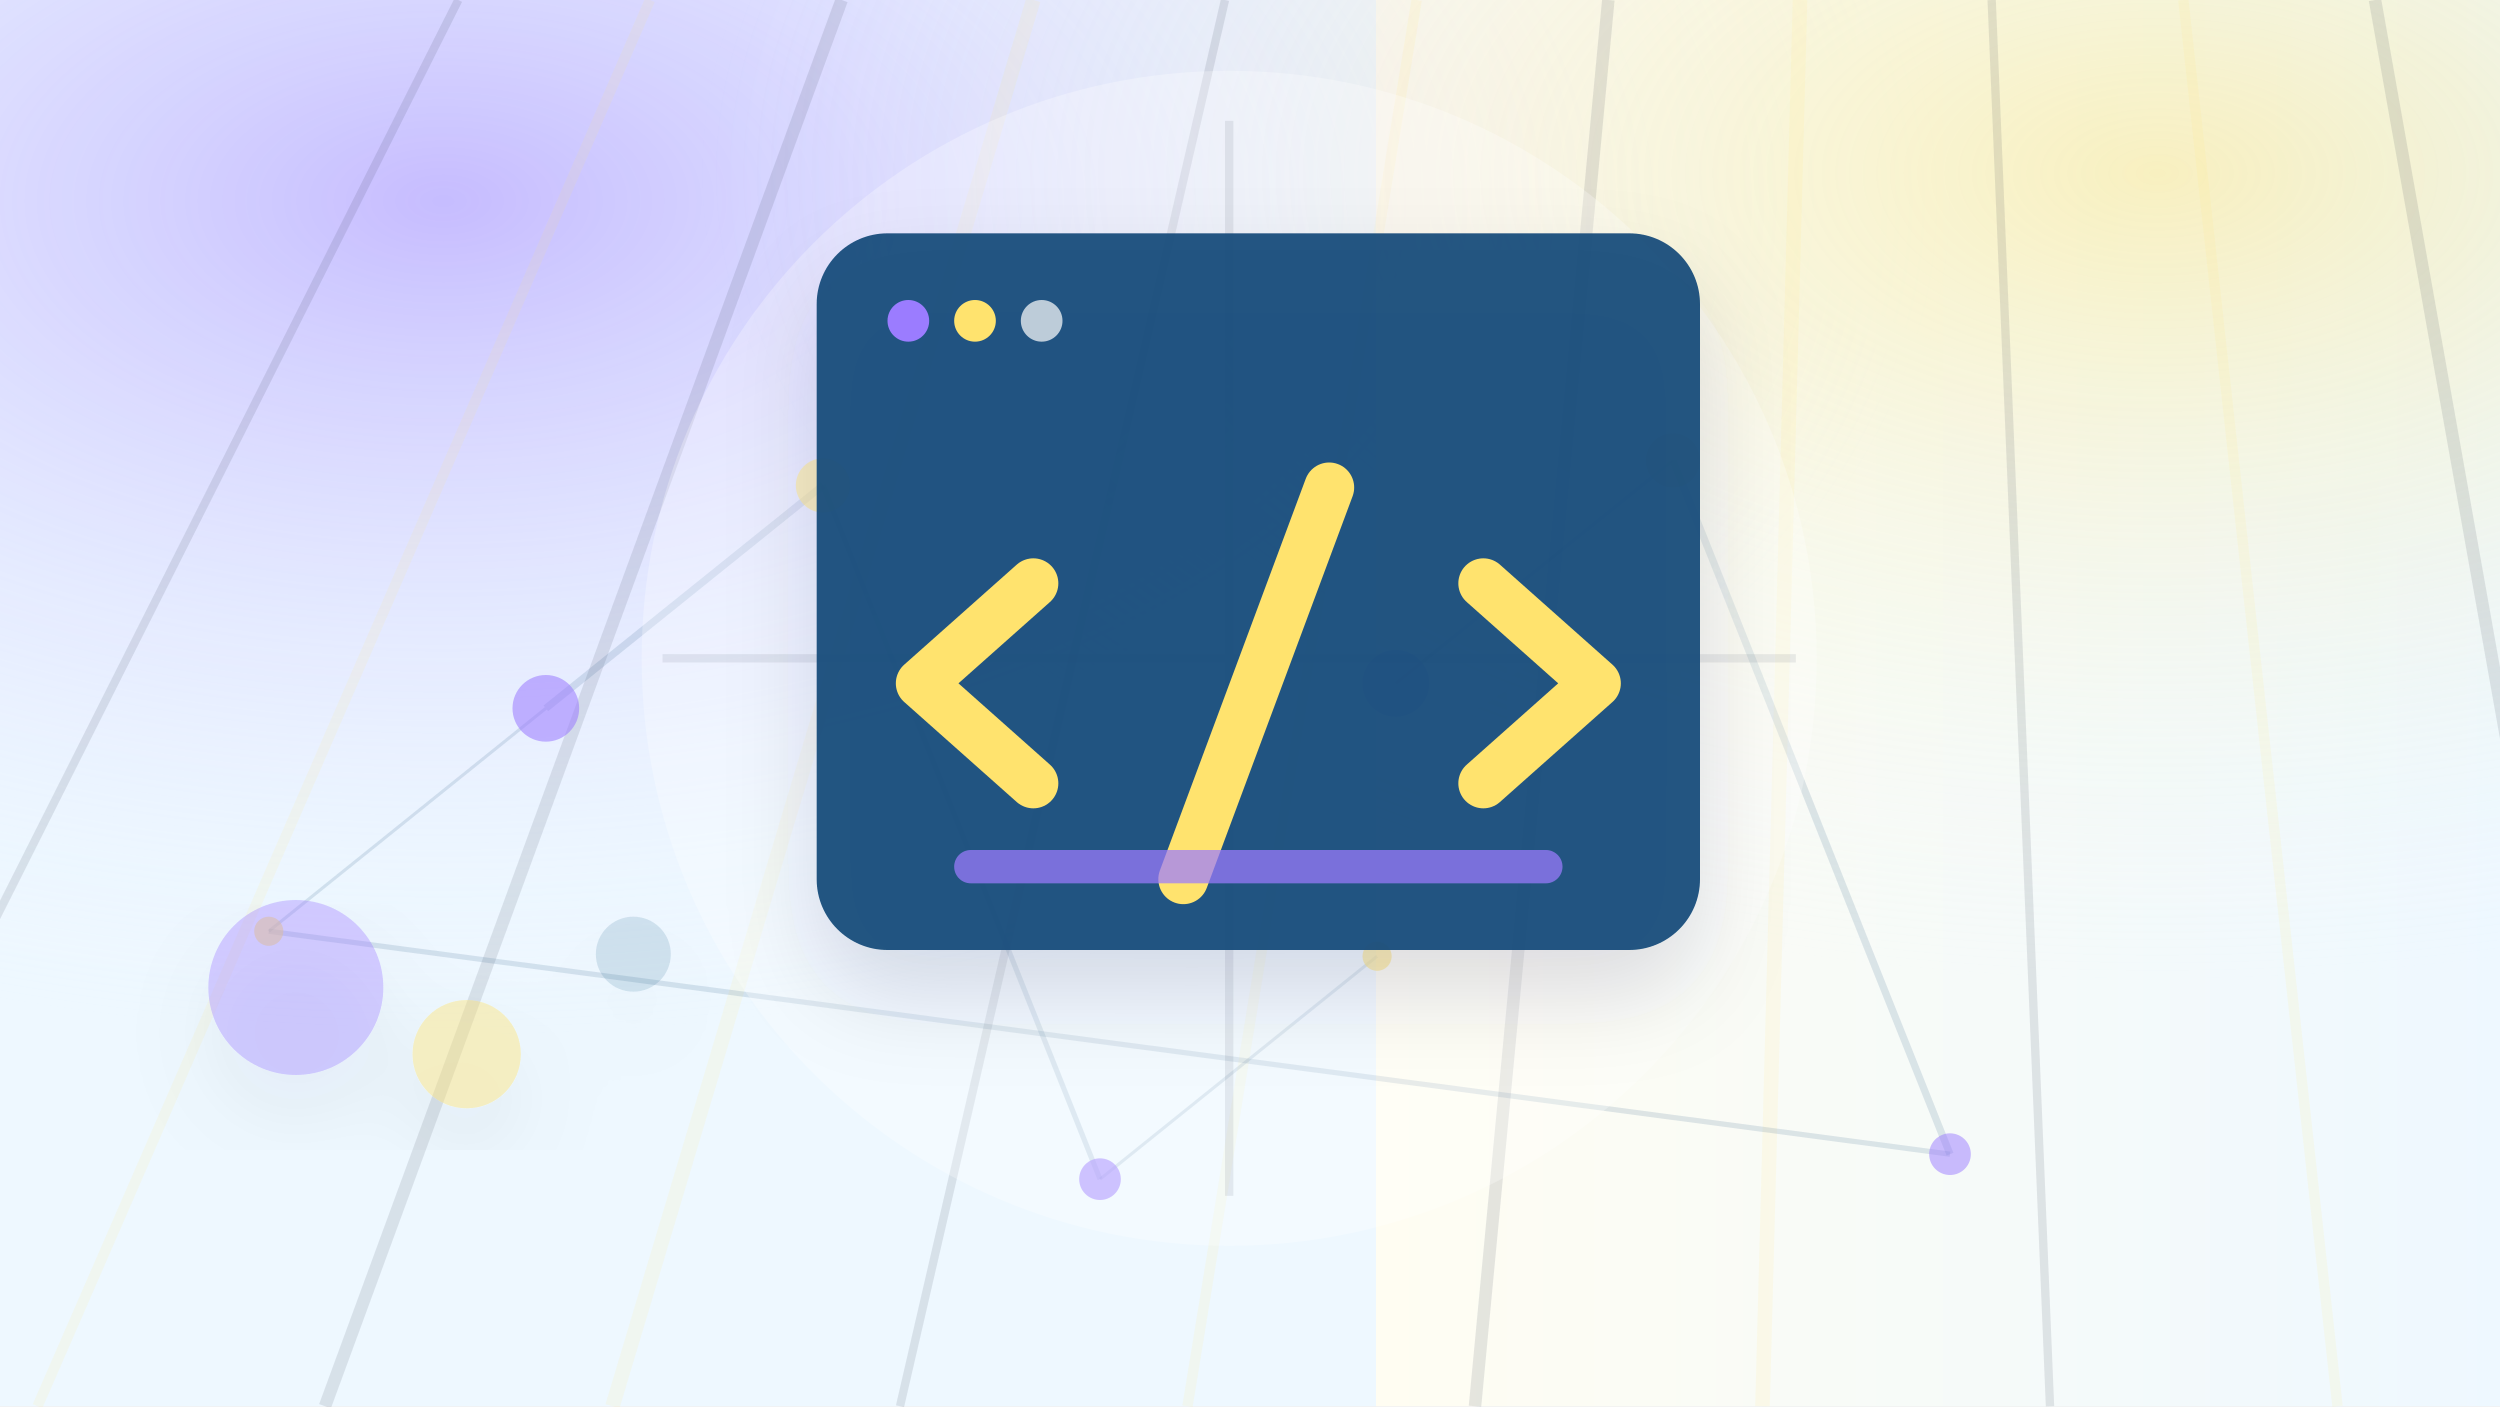
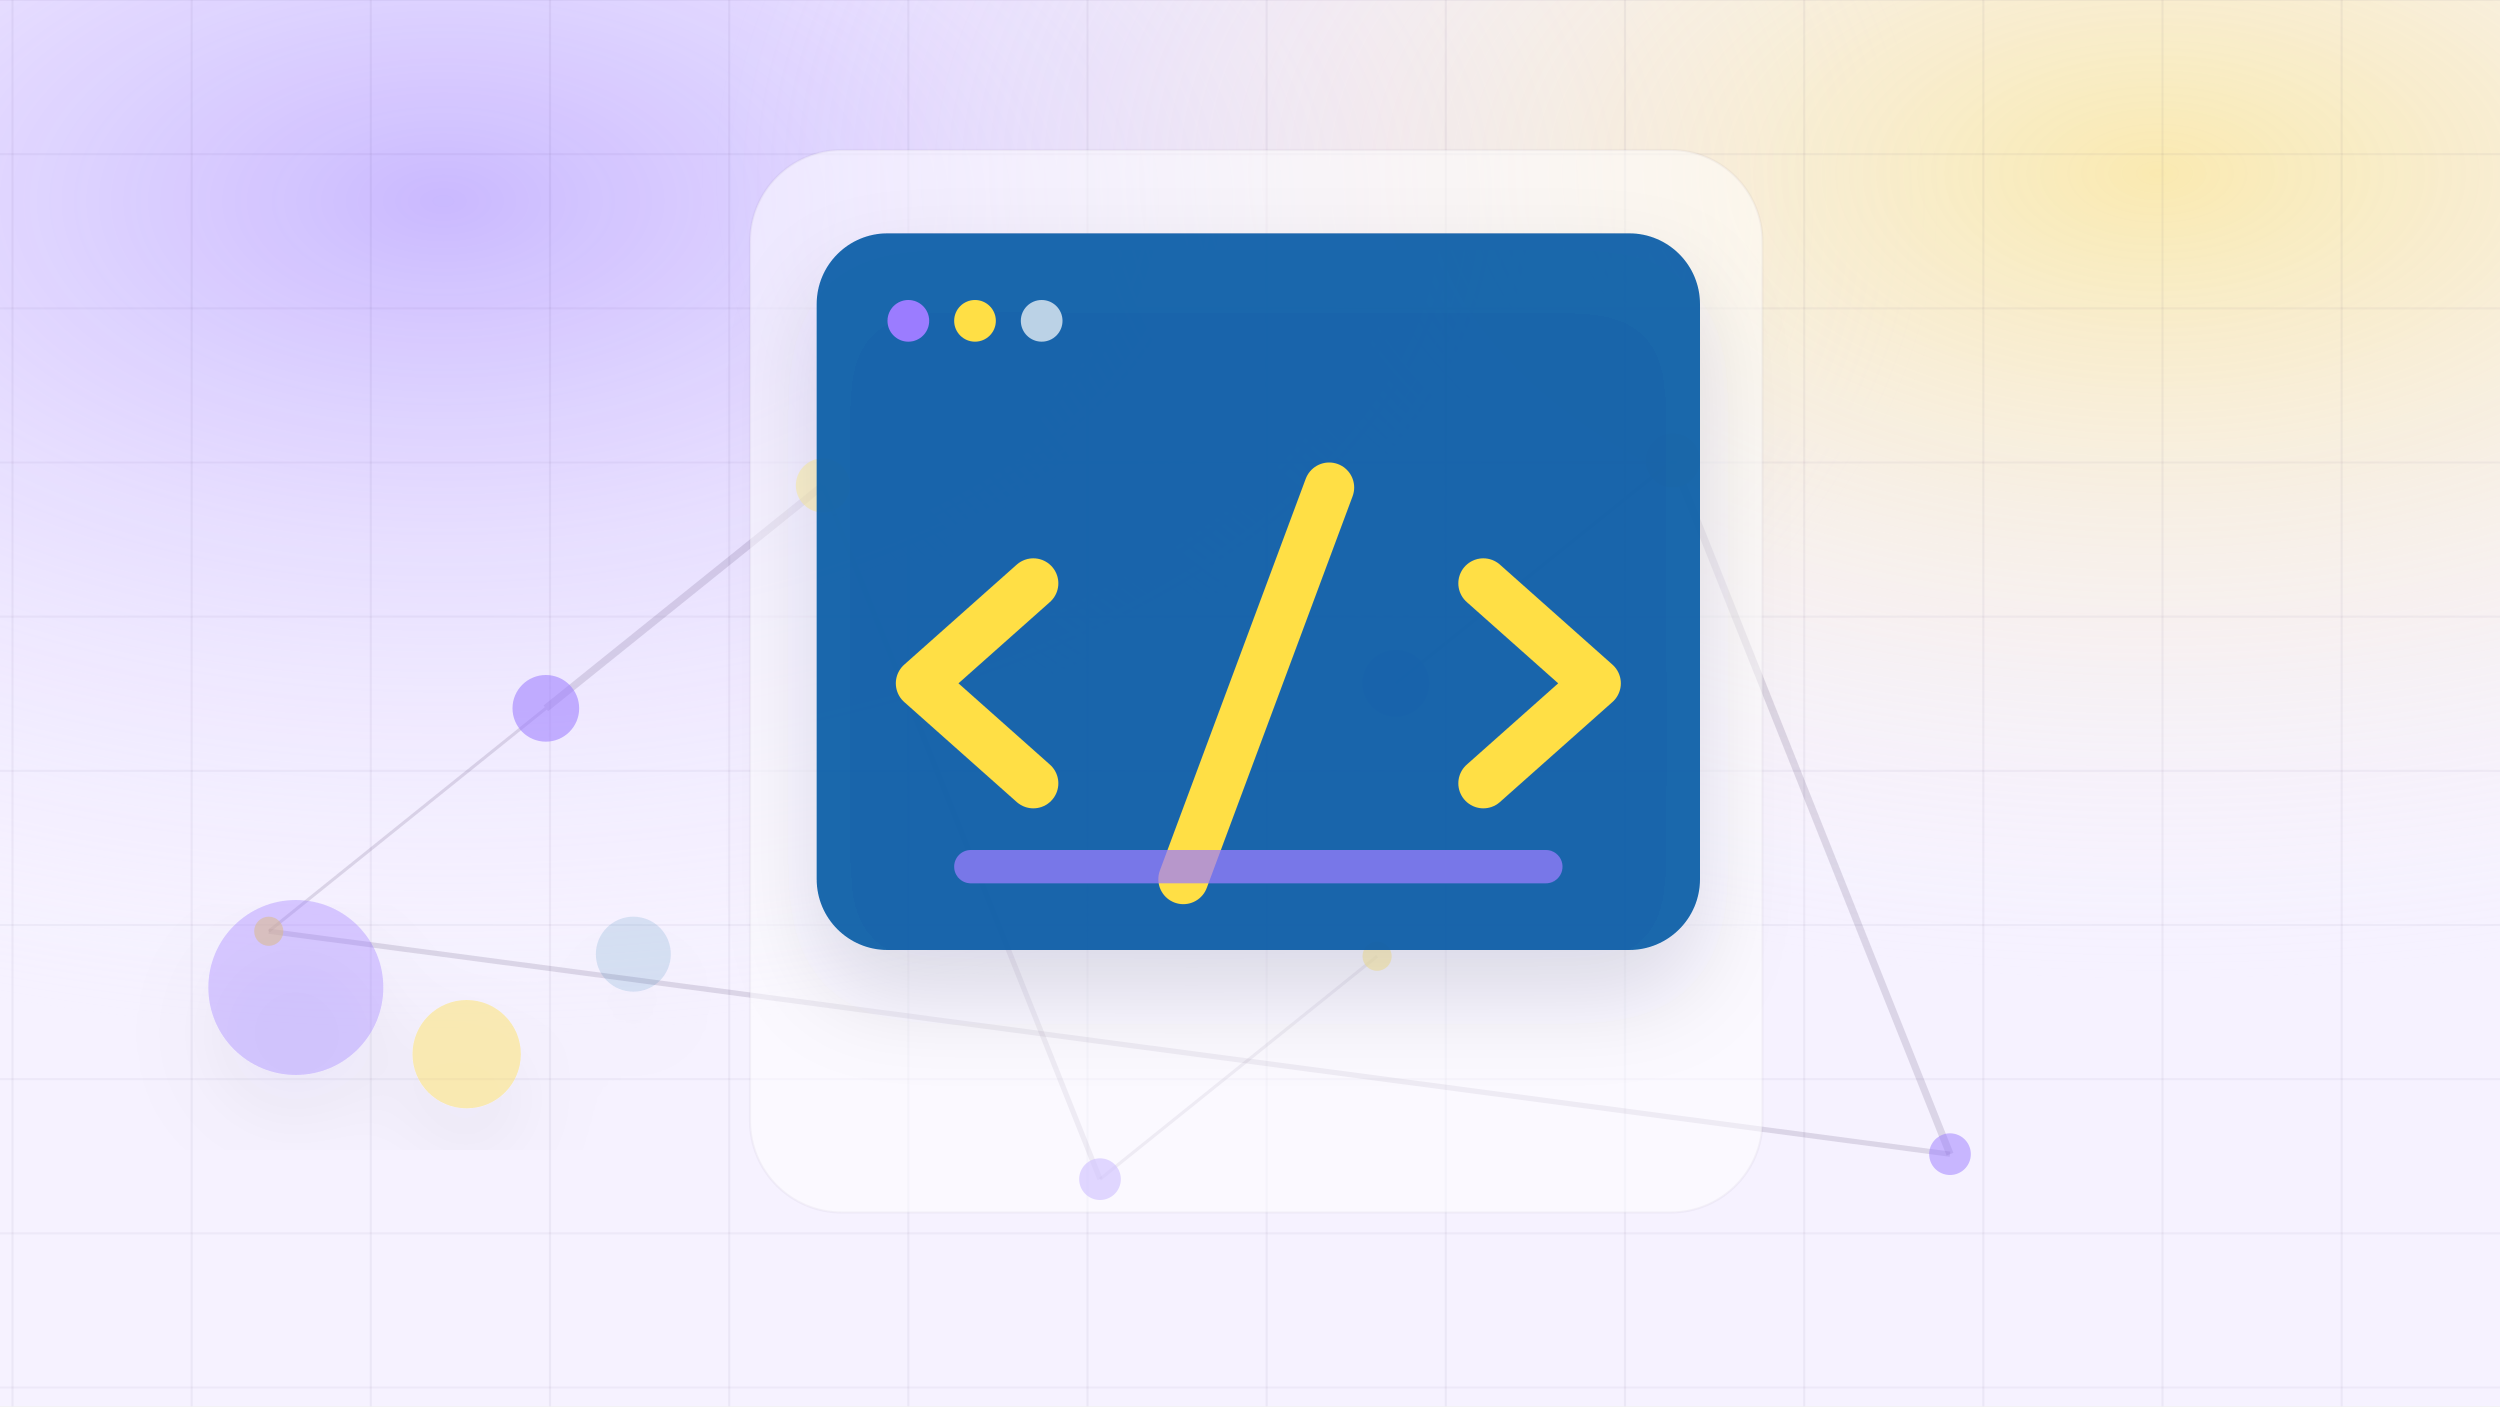
<svg xmlns="http://www.w3.org/2000/svg" width="1200" height="675" viewBox="0 0 1200 675" role="img" aria-labelledby="title desc">
  <defs>
    <radialGradient id="g1" cx="18%" cy="14%" r="60%">
      <stop stop-color="#9b7cff" stop-opacity=".48" />
-       <stop offset="1" stop-color="#eef8ff" stop-opacity="0" />
+       <stop offset="1" stop-color="#f6f2ff" stop-opacity="0" />
    </radialGradient>
    <radialGradient id="g2" cx="86%" cy="12%" r="58%">
-       <stop stop-color="#ffe36e" stop-opacity=".42" />
-       <stop offset="1" stop-color="#eef8ff" stop-opacity="0" />
+       <stop stop-color="#ffdf45" stop-opacity=".42" />
+       <stop offset="1" stop-color="#f6f2ff" stop-opacity="0" />
    </radialGradient>
    <linearGradient id="split" x1="0" x2="1">
-       <stop stop-color="#eef8ff" />
+       <stop stop-color="#f6f2ff" />
+       <stop offset=".55" stop-color="#f6f2ff" />
      <stop offset=".55" stop-color="#eef8ff" />
-       <stop offset=".55" stop-color="#fffdf2" />
-       <stop offset="1" stop-color="#eef8ff" />
+       <stop offset="1" stop-color="#fff7d1" />
    </linearGradient>
    <filter id="shadow" x="-20%" y="-20%" width="140%" height="140%">
      <feDropShadow dx="0" dy="22" stdDeviation="22" flood-color="#12213a" flood-opacity=".14" />
    </filter>
  </defs>
-   <rect width="1200" height="675" fill="url(#split)" />
+   <rect width="1200" height="675" fill="#f6f2ff" />
  <rect width="1200" height="675" fill="url(#g1)" />
  <rect width="1200" height="675" fill="url(#g2)" />
  <g opacity=".9">
-     <path d="M-120 675  220 0" stroke="#12213a" stroke-opacity=".12" stroke-width="4" />
-     <path d="M18 675  312 0" stroke="#ffe36e" stroke-opacity=".12" stroke-width="5" />
-     <path d="M156 675  404 0" stroke="#12213a" stroke-opacity=".12" stroke-width="6" />
-     <path d="M294 675  496 0" stroke="#ffe36e" stroke-opacity=".12" stroke-width="7" />
-     <path d="M432 675  588 0" stroke="#12213a" stroke-opacity=".12" stroke-width="4" />
-     <path d="M570 675  680 0" stroke="#ffe36e" stroke-opacity=".12" stroke-width="5" />
-     <path d="M708 675  772 0" stroke="#12213a" stroke-opacity=".12" stroke-width="6" />
-     <path d="M846 675  864 0" stroke="#ffe36e" stroke-opacity=".12" stroke-width="7" />
-     <path d="M984 675  956 0" stroke="#12213a" stroke-opacity=".12" stroke-width="4" />
-     <path d="M1122 675  1048 0" stroke="#ffe36e" stroke-opacity=".12" stroke-width="5" />
-     <path d="M1260 675  1140 0" stroke="#12213a" stroke-opacity=".12" stroke-width="6" />
+     <path d="M-80 0V675" stroke="#27144a" stroke-opacity=".055" />
+     <path d="M6 0V675" stroke="#27144a" stroke-opacity=".055" />
+     <path d="M92 0V675" stroke="#27144a" stroke-opacity=".055" />
+     <path d="M178 0V675" stroke="#27144a" stroke-opacity=".055" />
+     <path d="M264 0V675" stroke="#27144a" stroke-opacity=".055" />
+     <path d="M350 0V675" stroke="#27144a" stroke-opacity=".055" />
+     <path d="M436 0V675" stroke="#27144a" stroke-opacity=".055" />
+     <path d="M522 0V675" stroke="#27144a" stroke-opacity=".055" />
+     <path d="M608 0V675" stroke="#27144a" stroke-opacity=".055" />
+     <path d="M694 0V675" stroke="#27144a" stroke-opacity=".055" />
+     <path d="M780 0V675" stroke="#27144a" stroke-opacity=".055" />
+     <path d="M866 0V675" stroke="#27144a" stroke-opacity=".055" />
+     <path d="M952 0V675" stroke="#27144a" stroke-opacity=".055" />
+     <path d="M1038 0V675" stroke="#27144a" stroke-opacity=".055" />
+     <path d="M1124 0V675" stroke="#27144a" stroke-opacity=".055" />
+     <path d="M1210 0V675" stroke="#27144a" stroke-opacity=".055" />
+     <path d="M1296 0V675" stroke="#27144a" stroke-opacity=".055" />
+     <path d="M1382 0V675" stroke="#27144a" stroke-opacity=".055" />
+     <path d="M0 0H1200" stroke="#27144a" stroke-opacity=".045" />
+     <path d="M0 74H1200" stroke="#27144a" stroke-opacity=".045" />
+     <path d="M0 148H1200" stroke="#27144a" stroke-opacity=".045" />
+     <path d="M0 222H1200" stroke="#27144a" stroke-opacity=".045" />
+     <path d="M0 296H1200" stroke="#27144a" stroke-opacity=".045" />
+     <path d="M0 370H1200" stroke="#27144a" stroke-opacity=".045" />
+     <path d="M0 444H1200" stroke="#27144a" stroke-opacity=".045" />
+     <path d="M0 518H1200" stroke="#27144a" stroke-opacity=".045" />
+     <path d="M0 592H1200" stroke="#27144a" stroke-opacity=".045" />
+     <path d="M0 666H1200" stroke="#27144a" stroke-opacity=".045" />
  </g>
  <g>
-     <line x1="661" y1="459" x2="528" y2="566" stroke="#164b7a" stroke-opacity=".13" stroke-width="1.5" />
-     <line x1="528" y1="566" x2="395" y2="233" stroke="#164b7a" stroke-opacity=".13" stroke-width="2.5" />
-     <line x1="395" y1="233" x2="262" y2="340" stroke="#164b7a" stroke-opacity=".13" stroke-width="3.5" />
-     <line x1="262" y1="340" x2="129" y2="447" stroke="#164b7a" stroke-opacity=".13" stroke-width="1.5" />
-     <line x1="129" y1="447" x2="936" y2="554" stroke="#164b7a" stroke-opacity=".13" stroke-width="2.5" />
-     <line x1="936" y1="554" x2="803" y2="221" stroke="#164b7a" stroke-opacity=".13" stroke-width="3.5" />
-     <line x1="803" y1="221" x2="670" y2="328" stroke="#164b7a" stroke-opacity=".13" stroke-width="1.5" />
-     <circle cx="661" cy="459" r="7" fill="#ffe36e" opacity="0.64" />
+     <line x1="661" y1="459" x2="528" y2="566" stroke="#27144a" stroke-opacity=".13" stroke-width="1.5" />
+     <line x1="528" y1="566" x2="395" y2="233" stroke="#27144a" stroke-opacity=".13" stroke-width="2.5" />
+     <line x1="395" y1="233" x2="262" y2="340" stroke="#27144a" stroke-opacity=".13" stroke-width="3.5" />
+     <line x1="262" y1="340" x2="129" y2="447" stroke="#27144a" stroke-opacity=".13" stroke-width="1.5" />
+     <line x1="129" y1="447" x2="936" y2="554" stroke="#27144a" stroke-opacity=".13" stroke-width="2.5" />
+     <line x1="936" y1="554" x2="803" y2="221" stroke="#27144a" stroke-opacity=".13" stroke-width="3.5" />
+     <line x1="803" y1="221" x2="670" y2="328" stroke="#27144a" stroke-opacity=".13" stroke-width="1.5" />
+     <circle cx="661" cy="459" r="7" fill="#ffdf45" opacity="0.64" />
    <circle cx="528" cy="566" r="10" fill="#9b7cff" opacity="0.615" />
-     <circle cx="395" cy="233" r="13" fill="#ffe36e" opacity="0.59" />
+     <circle cx="395" cy="233" r="13" fill="#ffdf45" opacity="0.59" />
    <circle cx="262" cy="340" r="16" fill="#9b7cff" opacity="0.565" />
-     <circle cx="129" cy="447" r="7" fill="#ffe36e" opacity="0.54" />
+     <circle cx="129" cy="447" r="7" fill="#ffdf45" opacity="0.54" />
    <circle cx="936" cy="554" r="10" fill="#9b7cff" opacity="0.515" />
-     <circle cx="803" cy="221" r="13" fill="#ffe36e" opacity="0.49" />
+     <circle cx="803" cy="221" r="13" fill="#ffdf45" opacity="0.49" />
    <circle cx="670" cy="328" r="16" fill="#9b7cff" opacity="0.465" />
  </g>
  <g transform="translate(-300 0)">
-     <circle cx="890" cy="316" r="282" fill="#fff" opacity=".28" />
-     <path d="M618 316h544M890 58v516" stroke="#12213a" stroke-opacity=".08" stroke-width="4" />
+     <rect x="660" y="72" width="486" height="510" rx="44" fill="#fff" opacity=".52" stroke="#27144a" stroke-opacity=".08" />
  </g>
  <g transform="translate(-300 0)" filter="url(#shadow)">
    <g transform="translate(692 112)">
-       <rect x="0" y="0" width="424" height="344" rx="34" fill="#164b7a" opacity=".94" />
+       <rect x="0" y="0" width="424" height="344" rx="34" fill="#0f5fa8" opacity=".94" />
      <circle cx="44" cy="42" r="10" fill="#9b7cff" />
-       <circle cx="76" cy="42" r="10" fill="#ffe36e" />
+       <circle cx="76" cy="42" r="10" fill="#ffdf45" />
      <circle cx="108" cy="42" r="10" fill="#fff" opacity=".7" />
-       <path d="m104 168-54 48 54 48M320 168l54 48-54 48M246 122l-70 188" fill="none" stroke="#ffe36e" stroke-width="24" stroke-linecap="round" stroke-linejoin="round" />
+       <path d="m104 168-54 48 54 48M320 168l54 48-54 48M246 122l-70 188" fill="none" stroke="#ffdf45" stroke-width="24" stroke-linecap="round" stroke-linejoin="round" />
      <rect x="66" y="296" width="292" height="16" rx="8" fill="#9b7cff" opacity=".72" />
    </g>
  </g>
  <g filter="url(#shadow)" opacity=".82">
    <circle cx="142" cy="474" r="42" fill="#9b7cff" opacity=".44" />
-     <circle cx="224" cy="506" r="26" fill="#ffe36e" opacity=".5" />
-     <circle cx="304" cy="458" r="18" fill="#164b7a" opacity=".16" />
+     <circle cx="224" cy="506" r="26" fill="#ffdf45" opacity=".5" />
+     <circle cx="304" cy="458" r="18" fill="#0f5fa8" opacity=".16" />
  </g>
</svg>
